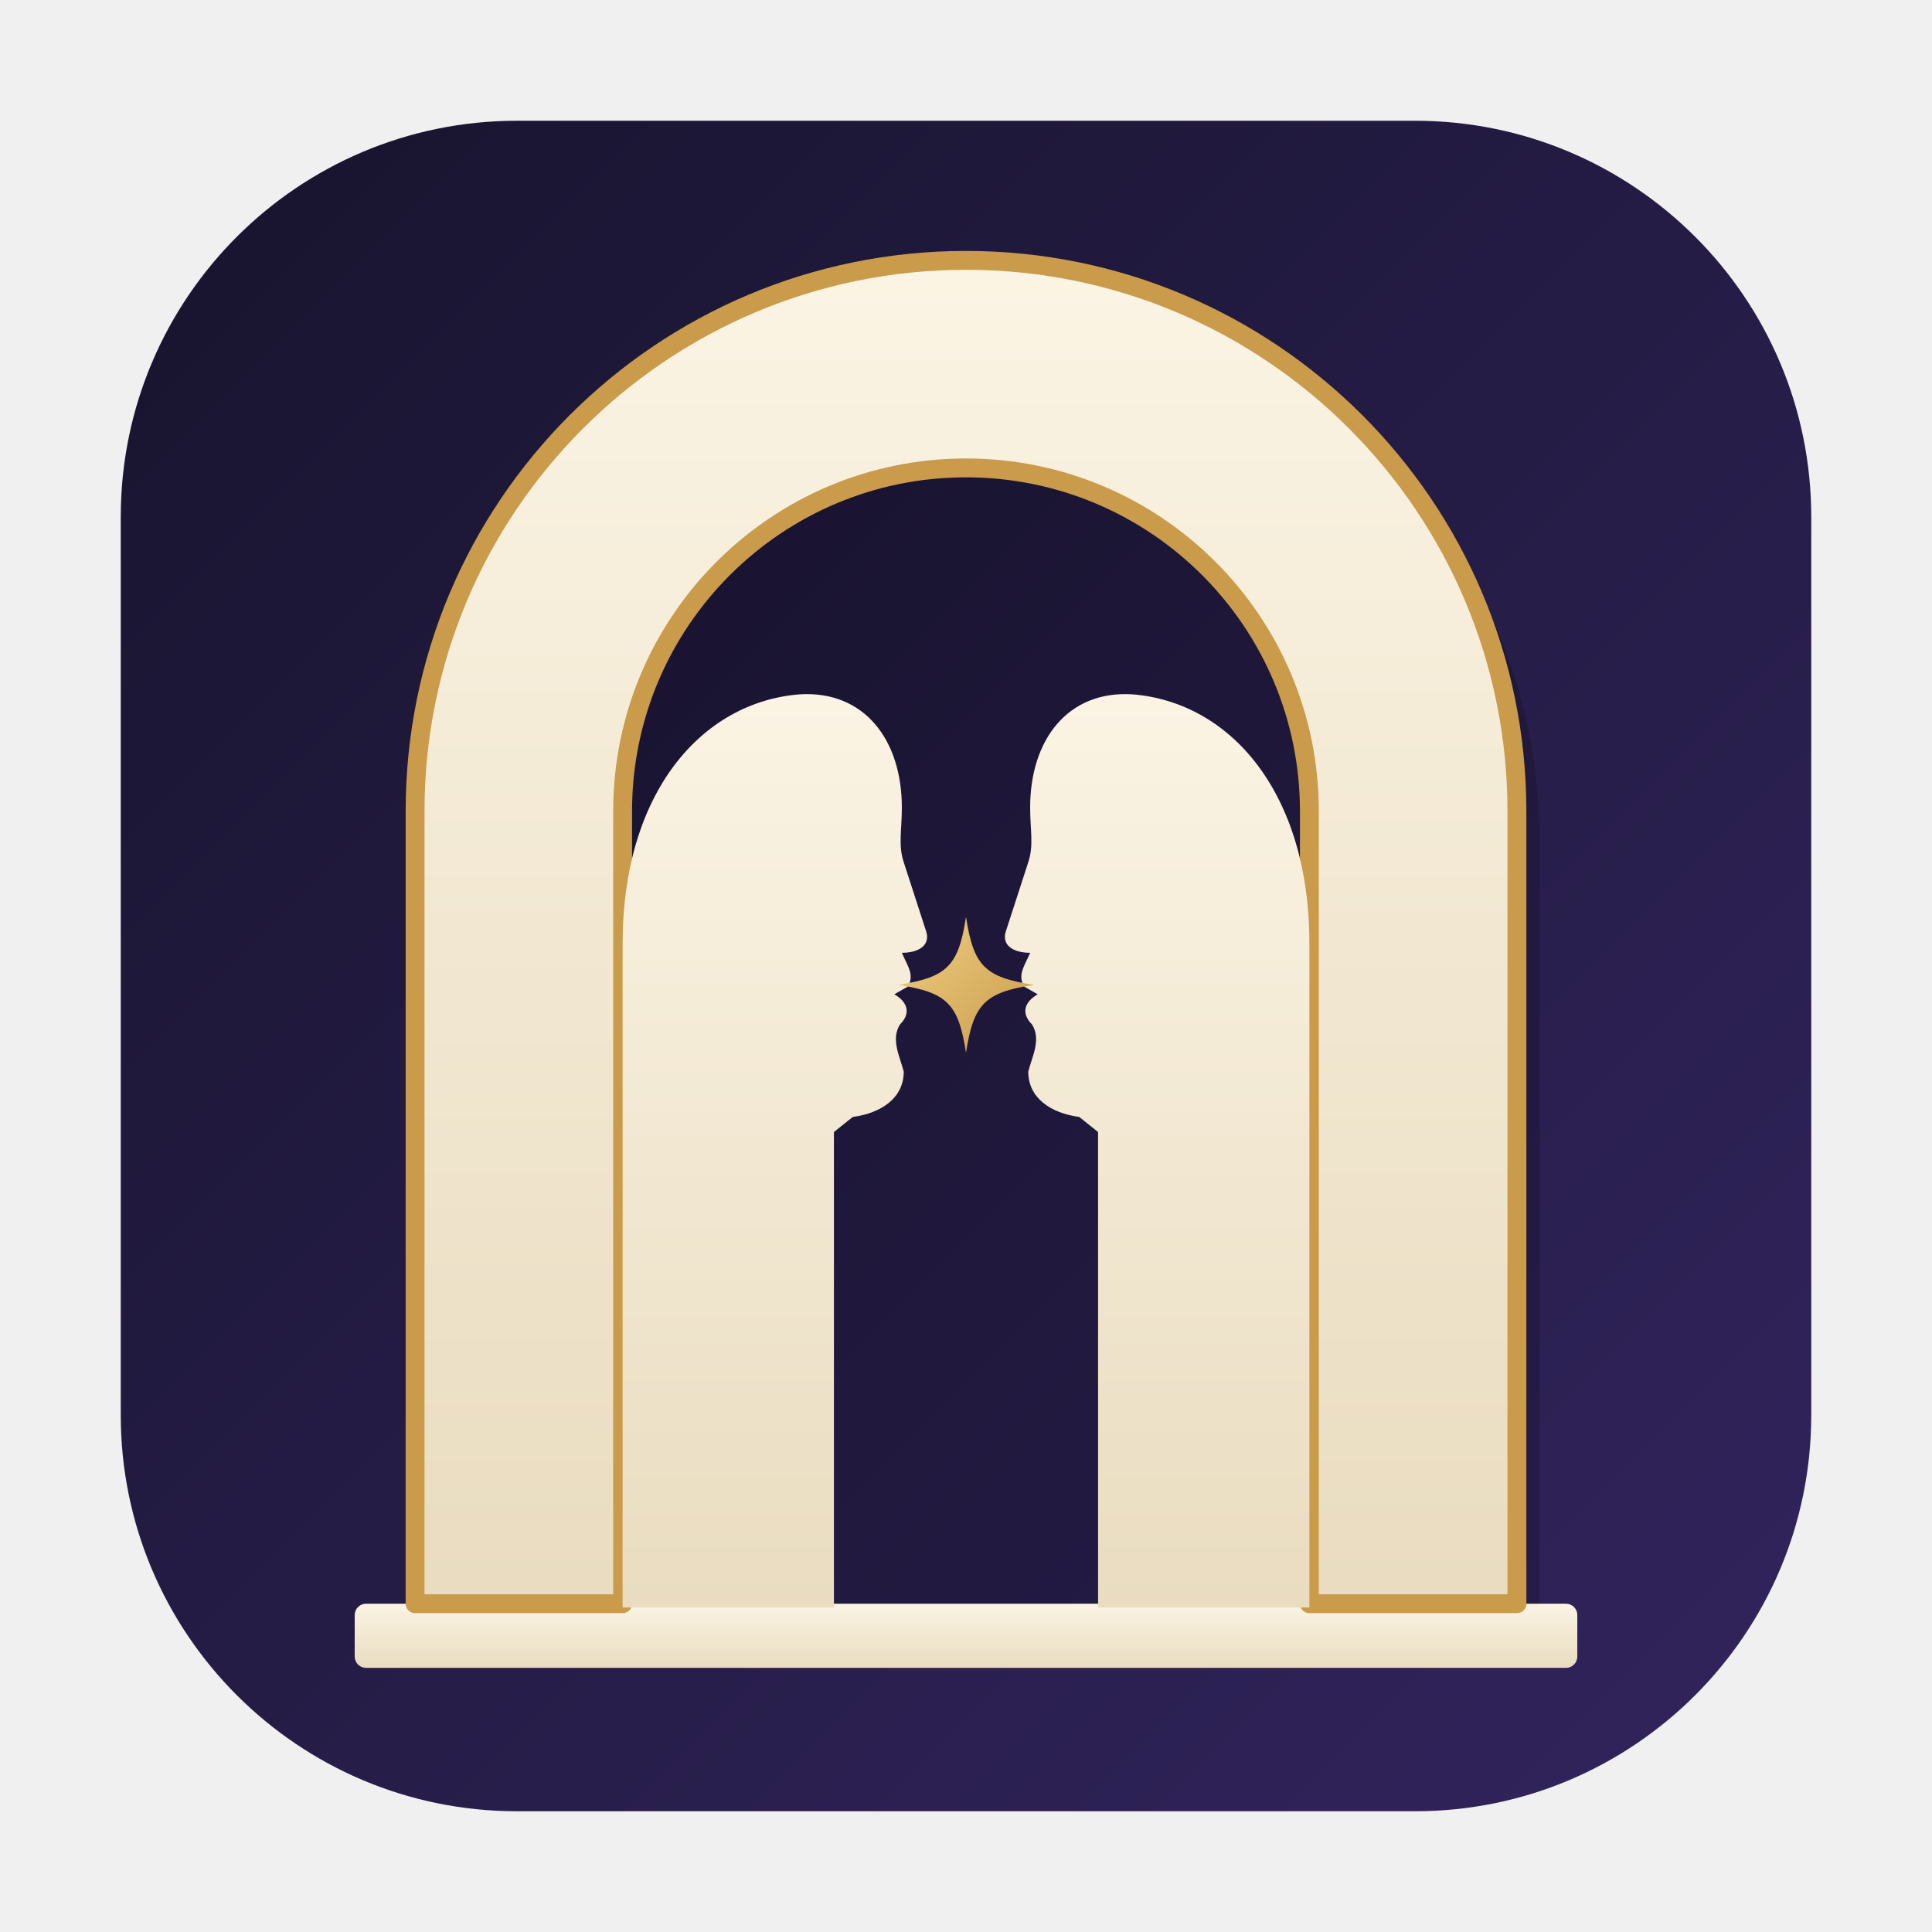
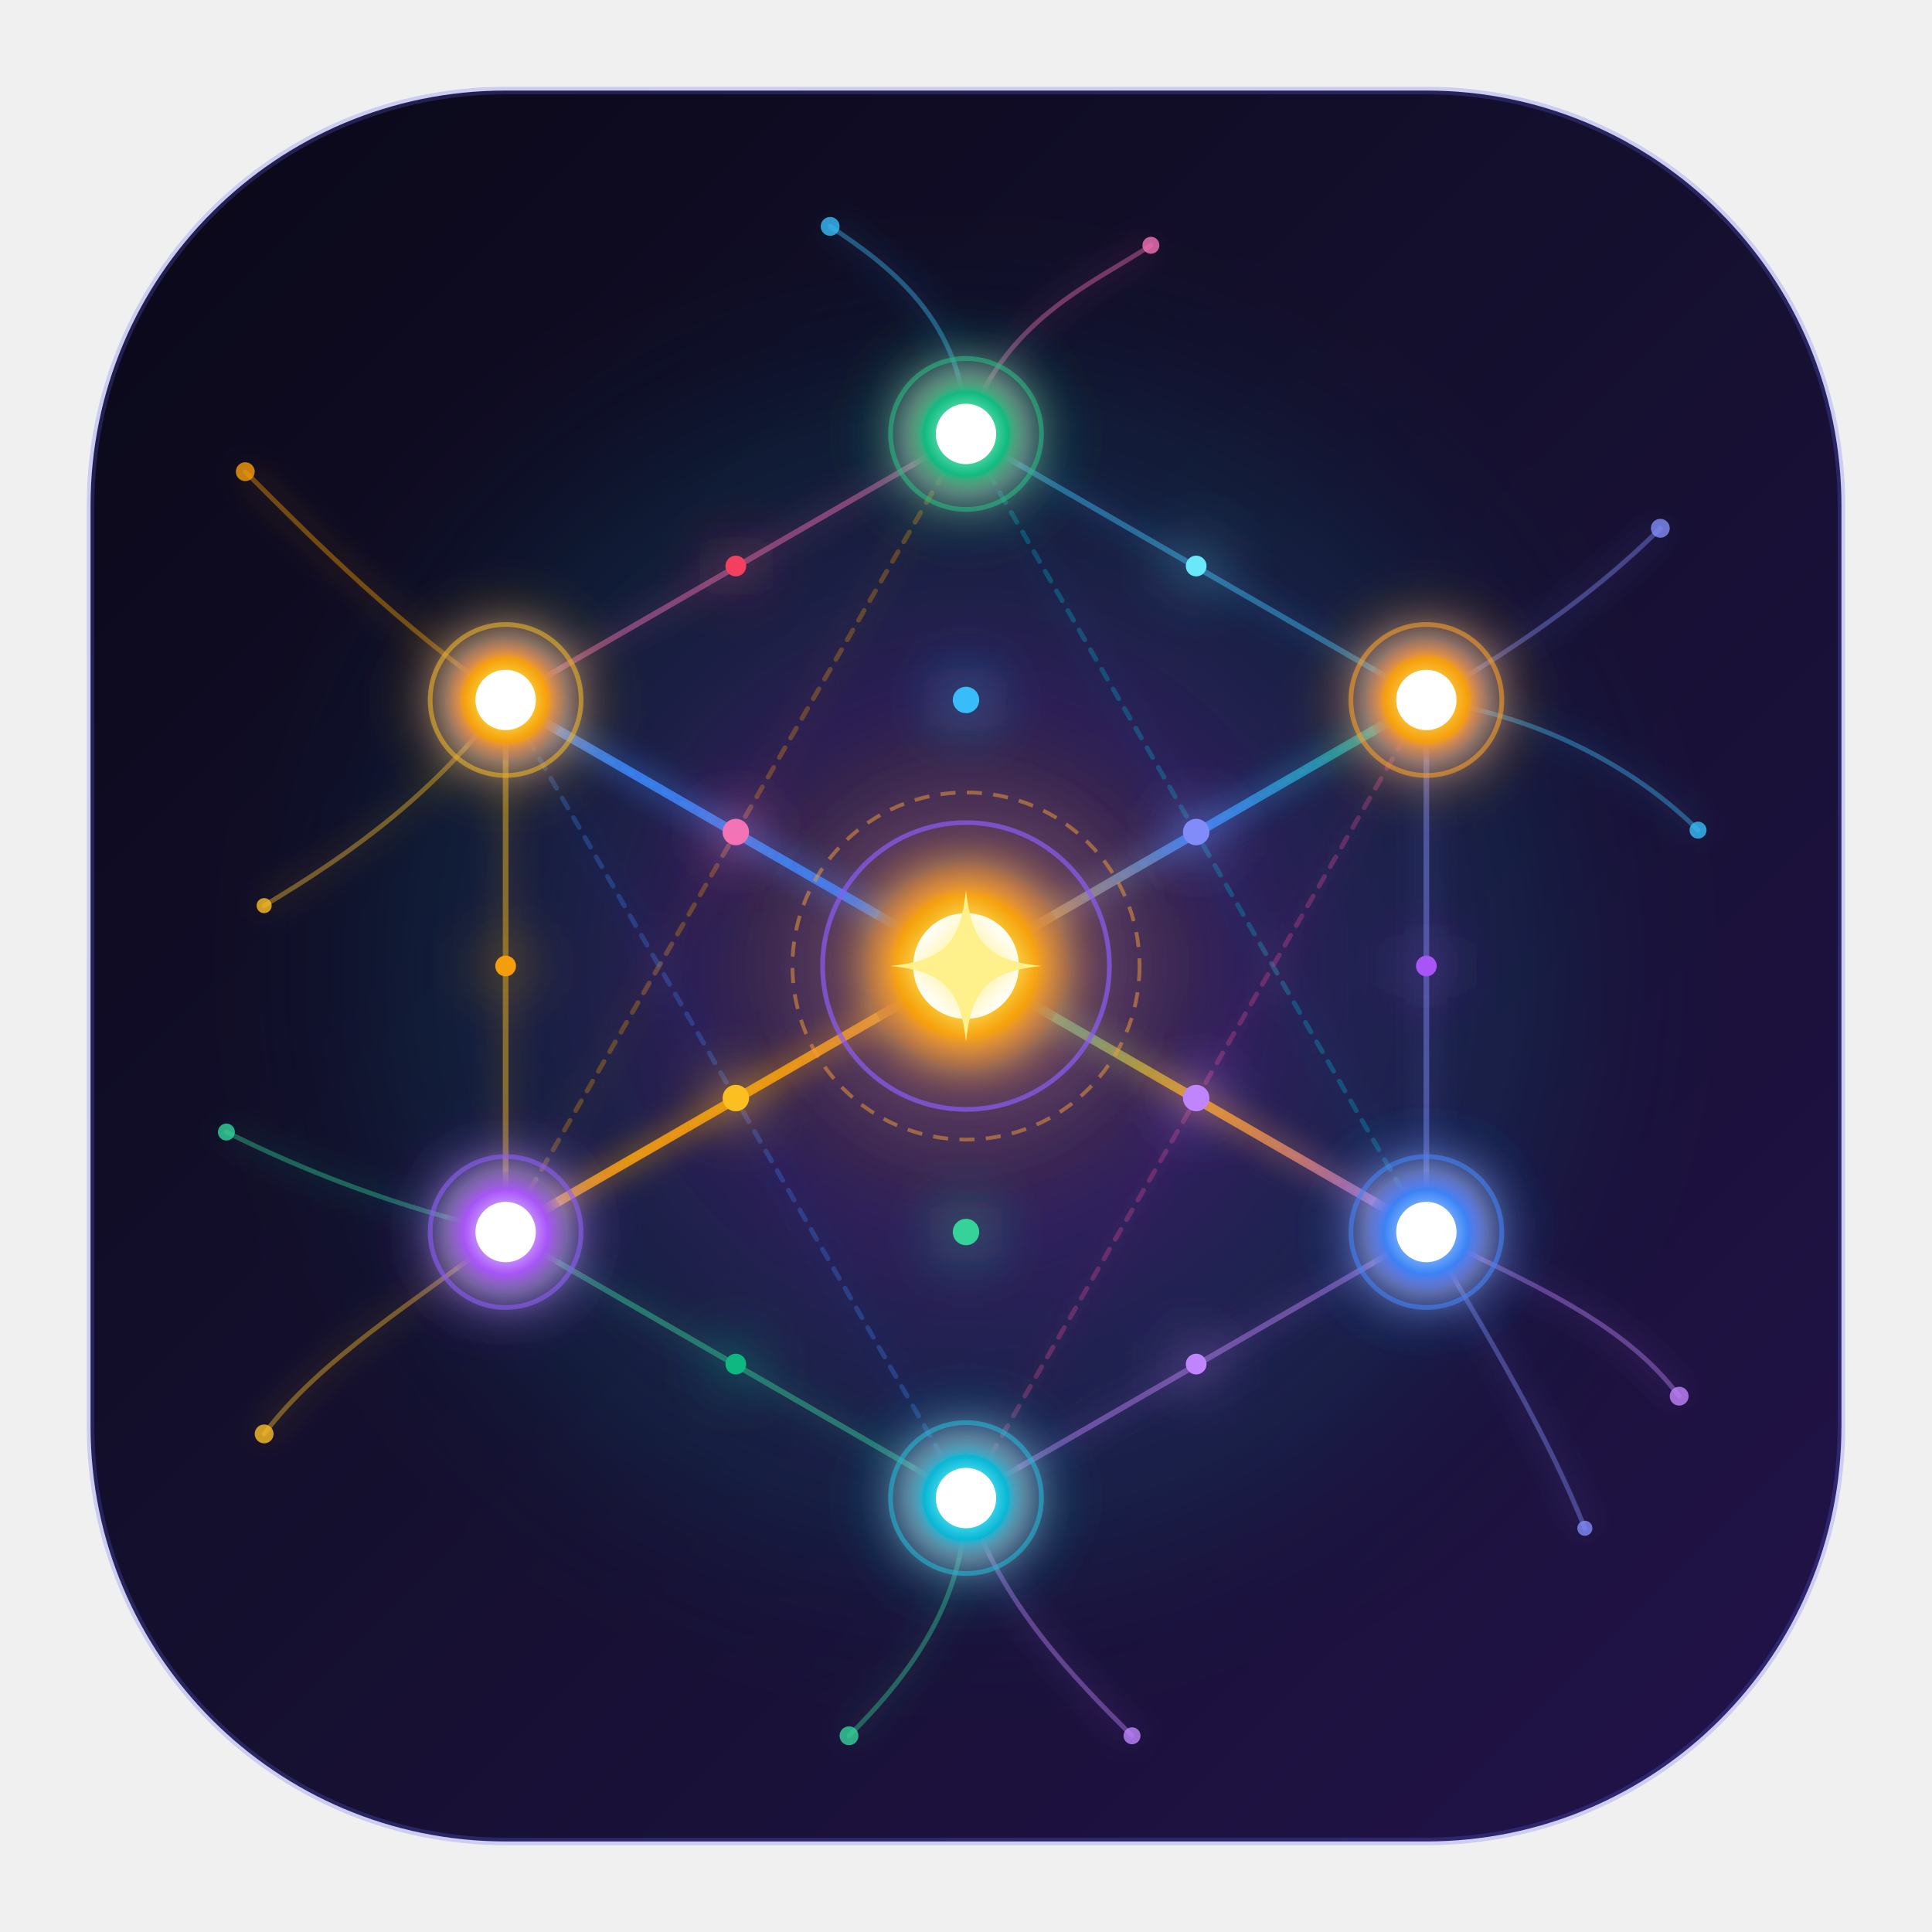
<svg xmlns="http://www.w3.org/2000/svg" width="1024" height="1024" viewBox="0 0 1024 1024">
  <defs>
-     <linearGradient id="bg" x1="0" y1="0" x2="1" y2="1">
-       <stop offset="0" stop-color="#17142D" />
-       <stop offset="1" stop-color="#32245E" />
+     <linearGradient id="bgGradient" x1="0%" y1="0%" x2="100%" y2="100%">
+       <stop offset="0%" stop-color="#0a0818" />
+       <stop offset="45%" stop-color="#140f2d" />
+       <stop offset="100%" stop-color="#22134a" />
    </linearGradient>
-     <linearGradient id="ivory" x1="0" y1="0" x2="0" y2="1">
-       <stop offset="0" stop-color="#FBF4E4" />
-       <stop offset="1" stop-color="#E9DCC0" />
+     <radialGradient id="coreGlow" cx="50%" cy="50%" r="50%">
+       <stop offset="0%" stop-color="#f59e0b" stop-opacity="0.35" />
+       <stop offset="35%" stop-color="#8b5cf6" stop-opacity="0.2" />
+       <stop offset="70%" stop-color="#06b6d4" stop-opacity="0.08" />
+       <stop offset="100%" stop-color="#0a0818" stop-opacity="0" />
+     </radialGradient>
+     <radialGradient id="goldGlow" cx="50%" cy="50%" r="50%">
+       <stop offset="0%" stop-color="#fffbeb" />
+       <stop offset="30%" stop-color="#fde047" />
+       <stop offset="70%" stop-color="#f59e0b" />
+       <stop offset="100%" stop-color="#b45309" stop-opacity="0.2" />
+     </radialGradient>
+     <radialGradient id="cyanGlow" cx="50%" cy="50%" r="50%">
+       <stop offset="0%" stop-color="#ecfeff" />
+       <stop offset="30%" stop-color="#67e8f9" />
+       <stop offset="70%" stop-color="#06b6d4" />
+       <stop offset="100%" stop-color="#0e7490" stop-opacity="0.2" />
+     </radialGradient>
+     <radialGradient id="violetGlow" cx="50%" cy="50%" r="50%">
+       <stop offset="0%" stop-color="#faf5ff" />
+       <stop offset="30%" stop-color="#d8b4fe" />
+       <stop offset="70%" stop-color="#a855f7" />
+       <stop offset="100%" stop-color="#6b21a8" stop-opacity="0.2" />
+     </radialGradient>
+     <radialGradient id="emeraldGlow" cx="50%" cy="50%" r="50%">
+       <stop offset="0%" stop-color="#ecfdf5" />
+       <stop offset="30%" stop-color="#6ee7b7" />
+       <stop offset="70%" stop-color="#10b981" />
+       <stop offset="100%" stop-color="#047857" stop-opacity="0.2" />
+     </radialGradient>
+     <radialGradient id="amberGlow" cx="50%" cy="50%" r="50%">
+       <stop offset="0%" stop-color="#fffbeb" />
+       <stop offset="30%" stop-color="#fcd34d" />
+       <stop offset="70%" stop-color="#f59e0b" />
+       <stop offset="100%" stop-color="#b45309" stop-opacity="0.2" />
+     </radialGradient>
+     <radialGradient id="blueGlow" cx="50%" cy="50%" r="50%">
+       <stop offset="0%" stop-color="#eff6ff" />
+       <stop offset="30%" stop-color="#93c5fd" />
+       <stop offset="70%" stop-color="#3b82f6" />
+       <stop offset="100%" stop-color="#1d4ed8" stop-opacity="0.2" />
+     </radialGradient>
+     <linearGradient id="synapse1" x1="0%" y1="0%" x2="100%" y2="100%">
+       <stop offset="0%" stop-color="#06b6d4" stop-opacity="0.8" />
+       <stop offset="50%" stop-color="#f59e0b" stop-opacity="0.9" />
+       <stop offset="100%" stop-color="#a855f7" stop-opacity="0.8" />
    </linearGradient>
-     <linearGradient id="gold" x1="0" y1="0" x2="1" y2="1">
-       <stop offset="0" stop-color="#F0CF83" />
-       <stop offset="1" stop-color="#C99B4A" />
+     <linearGradient id="synapse2" x1="100%" y1="0%" x2="0%" y2="100%">
+       <stop offset="0%" stop-color="#10b981" stop-opacity="0.8" />
+       <stop offset="50%" stop-color="#3b82f6" stop-opacity="0.9" />
+       <stop offset="100%" stop-color="#f59e0b" stop-opacity="0.8" />
    </linearGradient>
-     <path id="profile" d="M330 852 L330 500 C330 420 372 372 424 368 C458 366 478 392 478 428       C478 440 476 448 479 457 L491 494 C493 501 487 505 478 505 C481 512 485 517 481 523 L474 527       C481 531 483 537 477 543 C472 551 477 560 479 568 C479 582 467 590 452 592 L442 600 L442 852 Z" />
+     <filter id="neuralGlow" x="-20%" y="-20%" width="140%" height="140%">
+       <feGaussianBlur stdDeviation="8" result="blur" />
+       <feMerge>
+         <feMergeNode in="blur" />
+         <feMergeNode in="SourceGraphic" />
+       </feMerge>
+     </filter>
+     <filter id="intenseGlow" x="-50%" y="-50%" width="200%" height="200%">
+       <feGaussianBlur stdDeviation="16" result="blur1" />
+       <feGaussianBlur stdDeviation="6" result="blur2" />
+       <feMerge>
+         <feMergeNode in="blur1" />
+         <feMergeNode in="blur2" />
+         <feMergeNode in="SourceGraphic" />
+       </feMerge>
+     </filter>
  </defs>
-   <rect x="64" y="64" width="896" height="896" rx="210" fill="url(#bg)" />
-   <path d="M232 866 L232 446 A280 280 0 0 1 816 446 L816 866 Z" fill="#000" opacity="0.18" />
-   <rect x="188" y="850" width="648" height="34" rx="6" fill="url(#ivory)" />
-   <path d="M220 850 L220 430 A292 292 0 0 1 804 430 L804 850 L694 850 L694 430 A182 182 0 0 0 330 430 L330 850 Z" fill="url(#ivory)" stroke="#C99B4A" stroke-width="10" stroke-linejoin="round" />
-   <use href="#profile" fill="url(#ivory)" />
-   <use href="#profile" fill="url(#ivory)" transform="translate(1024 0) scale(-1 1)" />
-   <path d="M512 486 C516 512 522 518 548 522 C522 526 516 532 512 558 C508 532 502 526 476 522 C502 518 508 512 512 486 Z" fill="url(#gold)" />
+   <rect x="48" y="48" width="928" height="928" rx="220" fill="url(#bgGradient)" />
+   <rect x="48" y="48" width="928" height="928" rx="220" fill="none" stroke="#6366f1" stroke-opacity="0.25" stroke-width="4" />
+   <circle cx="512" cy="512" r="420" fill="url(#coreGlow)" />
+   <g filter="url(#neuralGlow)" stroke-linecap="round">
+     <line x1="512" y1="230" x2="756" y2="371" stroke="#38bdf8" stroke-opacity="0.45" stroke-width="3" />
+     <line x1="756" y1="371" x2="756" y2="653" stroke="#818cf8" stroke-opacity="0.45" stroke-width="3" />
+     <line x1="756" y1="653" x2="512" y2="794" stroke="#c084fc" stroke-opacity="0.45" stroke-width="3" />
+     <line x1="512" y1="794" x2="268" y2="653" stroke="#34d399" stroke-opacity="0.45" stroke-width="3" />
+     <line x1="268" y1="653" x2="268" y2="371" stroke="#fbbf24" stroke-opacity="0.45" stroke-width="3" />
+     <line x1="268" y1="371" x2="512" y2="230" stroke="#f472b6" stroke-opacity="0.45" stroke-width="3" />
+     <line x1="512" y1="230" x2="756" y2="653" stroke="#06b6d4" stroke-opacity="0.3" stroke-width="2.5" stroke-dasharray="6,6" />
+     <line x1="512" y1="230" x2="268" y2="653" stroke="#f59e0b" stroke-opacity="0.3" stroke-width="2.5" stroke-dasharray="6,6" />
+     <line x1="756" y1="371" x2="268" y2="653" stroke="#a855f7" stroke-opacity="0.3" stroke-width="2.5" stroke-dasharray="6,6" />
+     <line x1="268" y1="371" x2="756" y2="653" stroke="#10b981" stroke-opacity="0.3" stroke-width="2.5" stroke-dasharray="6,6" />
+     <line x1="268" y1="371" x2="512" y2="794" stroke="#3b82f6" stroke-opacity="0.3" stroke-width="2.5" stroke-dasharray="6,6" />
+     <line x1="756" y1="371" x2="512" y2="794" stroke="#ec4899" stroke-opacity="0.3" stroke-width="2.5" stroke-dasharray="6,6" />
+     <line x1="512" y1="512" x2="512" y2="230" stroke="url(#synapse1)" stroke-width="5" />
+     <line x1="512" y1="512" x2="756" y2="371" stroke="url(#synapse2)" stroke-width="5" />
+     <line x1="512" y1="512" x2="756" y2="653" stroke="url(#synapse1)" stroke-width="5" />
+     <line x1="512" y1="512" x2="512" y2="794" stroke="url(#synapse2)" stroke-width="5" />
+     <line x1="512" y1="512" x2="268" y2="653" stroke="url(#synapse1)" stroke-width="5" />
+     <line x1="512" y1="512" x2="268" y2="371" stroke="url(#synapse2)" stroke-width="5" />
+     <path d="M512 230 C512 170 470 140 440 120" stroke="#38bdf8" stroke-opacity="0.4" stroke-width="2.5" fill="none" />
+     <path d="M512 230 C530 170 580 150 610 130" stroke="#f472b6" stroke-opacity="0.4" stroke-width="2.5" fill="none" />
+     <path d="M756 371 C810 340 850 310 880 280" stroke="#818cf8" stroke-opacity="0.4" stroke-width="2.5" fill="none" />
+     <path d="M756 371 C820 380 870 410 900 440" stroke="#38bdf8" stroke-opacity="0.4" stroke-width="2.5" fill="none" />
+     <path d="M756 653 C810 680 860 700 890 740" stroke="#c084fc" stroke-opacity="0.4" stroke-width="2.5" fill="none" />
+     <path d="M756 653 C790 710 820 760 840 810" stroke="#818cf8" stroke-opacity="0.4" stroke-width="2.5" fill="none" />
+     <path d="M512 794 C512 850 480 890 450 920" stroke="#34d399" stroke-opacity="0.4" stroke-width="2.5" fill="none" />
+     <path d="M512 794 C530 850 570 890 600 920" stroke="#c084fc" stroke-opacity="0.4" stroke-width="2.5" fill="none" />
+     <path d="M268 653 C220 690 170 720 140 760" stroke="#fbbf24" stroke-opacity="0.4" stroke-width="2.5" fill="none" />
+     <path d="M268 653 C210 640 160 620 120 600" stroke="#34d399" stroke-opacity="0.4" stroke-width="2.5" fill="none" />
+     <path d="M268 371 C210 330 170 290 130 250" stroke="#f59e0b" stroke-opacity="0.4" stroke-width="2.5" fill="none" />
+     <path d="M268 371 C230 420 190 450 140 480" stroke="#fbbf24" stroke-opacity="0.4" stroke-width="2.5" fill="none" />
+   </g>
+   <g fill="#f8fafc">
+     <circle cx="440" cy="120" r="5" fill="#38bdf8" opacity="0.8" />
+     <circle cx="610" cy="130" r="4.5" fill="#f472b6" opacity="0.8" />
+     <circle cx="880" cy="280" r="5" fill="#818cf8" opacity="0.8" />
+     <circle cx="900" cy="440" r="4.5" fill="#38bdf8" opacity="0.8" />
+     <circle cx="890" cy="740" r="5" fill="#c084fc" opacity="0.8" />
+     <circle cx="840" cy="810" r="4" fill="#818cf8" opacity="0.8" />
+     <circle cx="450" cy="920" r="5" fill="#34d399" opacity="0.8" />
+     <circle cx="600" cy="920" r="4.5" fill="#c084fc" opacity="0.8" />
+     <circle cx="140" cy="760" r="5" fill="#fbbf24" opacity="0.8" />
+     <circle cx="120" cy="600" r="4.5" fill="#34d399" opacity="0.8" />
+     <circle cx="130" cy="250" r="5" fill="#f59e0b" opacity="0.8" />
+     <circle cx="140" cy="480" r="4" fill="#fbbf24" opacity="0.8" />
+   </g>
+   <g filter="url(#intenseGlow)">
+     <circle cx="512" cy="371" r="7" fill="#38bdf8" />
+     <circle cx="634" cy="441" r="7" fill="#818cf8" />
+     <circle cx="634" cy="582" r="7" fill="#c084fc" />
+     <circle cx="512" cy="653" r="7" fill="#34d399" />
+     <circle cx="390" cy="582" r="7" fill="#fbbf24" />
+     <circle cx="390" cy="441" r="7" fill="#f472b6" />
+     <circle cx="634" cy="300" r="5.5" fill="#67e8f9" />
+     <circle cx="756" cy="512" r="5.5" fill="#a855f7" />
+     <circle cx="634" cy="723" r="5.5" fill="#c084fc" />
+     <circle cx="390" cy="723" r="5.5" fill="#10b981" />
+     <circle cx="268" cy="512" r="5.5" fill="#f59e0b" />
+     <circle cx="390" cy="300" r="5.5" fill="#f43f5e" />
+   </g>
+   <g filter="url(#intenseGlow)">
+     <circle cx="512" cy="230" r="32" fill="url(#emeraldGlow)" />
+     <circle cx="512" cy="230" r="16" fill="#ffffff" />
+     <circle cx="512" cy="230" r="40" fill="none" stroke="#10b981" stroke-width="2.5" stroke-opacity="0.6" />
+   </g>
+   <g filter="url(#intenseGlow)">
+     <circle cx="756" cy="371" r="32" fill="url(#amberGlow)" />
+     <circle cx="756" cy="371" r="16" fill="#ffffff" />
+     <circle cx="756" cy="371" r="40" fill="none" stroke="#f59e0b" stroke-width="2.5" stroke-opacity="0.6" />
+   </g>
+   <g filter="url(#intenseGlow)">
+     <circle cx="756" cy="653" r="32" fill="url(#blueGlow)" />
+     <circle cx="756" cy="653" r="16" fill="#ffffff" />
+     <circle cx="756" cy="653" r="40" fill="none" stroke="#3b82f6" stroke-width="2.5" stroke-opacity="0.6" />
+   </g>
+   <g filter="url(#intenseGlow)">
+     <circle cx="512" cy="794" r="32" fill="url(#cyanGlow)" />
+     <circle cx="512" cy="794" r="16" fill="#ffffff" />
+     <circle cx="512" cy="794" r="40" fill="none" stroke="#06b6d4" stroke-width="2.5" stroke-opacity="0.6" />
+   </g>
+   <g filter="url(#intenseGlow)">
+     <circle cx="268" cy="653" r="32" fill="url(#violetGlow)" />
+     <circle cx="268" cy="653" r="16" fill="#ffffff" />
+     <circle cx="268" cy="653" r="40" fill="none" stroke="#8b5cf6" stroke-width="2.5" stroke-opacity="0.6" />
+   </g>
+   <g filter="url(#intenseGlow)">
+     <circle cx="268" cy="371" r="32" fill="url(#goldGlow)" />
+     <circle cx="268" cy="371" r="16" fill="#ffffff" />
+     <circle cx="268" cy="371" r="40" fill="none" stroke="#eab308" stroke-width="2.5" stroke-opacity="0.6" />
+   </g>
+   <g filter="url(#intenseGlow)">
+     <circle cx="512" cy="512" r="92" fill="none" stroke="#f59e0b" stroke-width="2" stroke-dasharray="8,6" stroke-opacity="0.5" />
+     <circle cx="512" cy="512" r="76" fill="none" stroke="#8b5cf6" stroke-width="2.5" stroke-opacity="0.7" />
+     <circle cx="512" cy="512" r="54" fill="url(#goldGlow)" />
+     <circle cx="512" cy="512" r="28" fill="#ffffff" />
+     <path d="M512 472 C515 498 522 509 552 512 C522 515 515 526 512 552 C509 526 502 515 472 512 C502 509 509 498 512 472 Z" fill="#fef08a" filter="url(#neuralGlow)" />
+   </g>
</svg>
